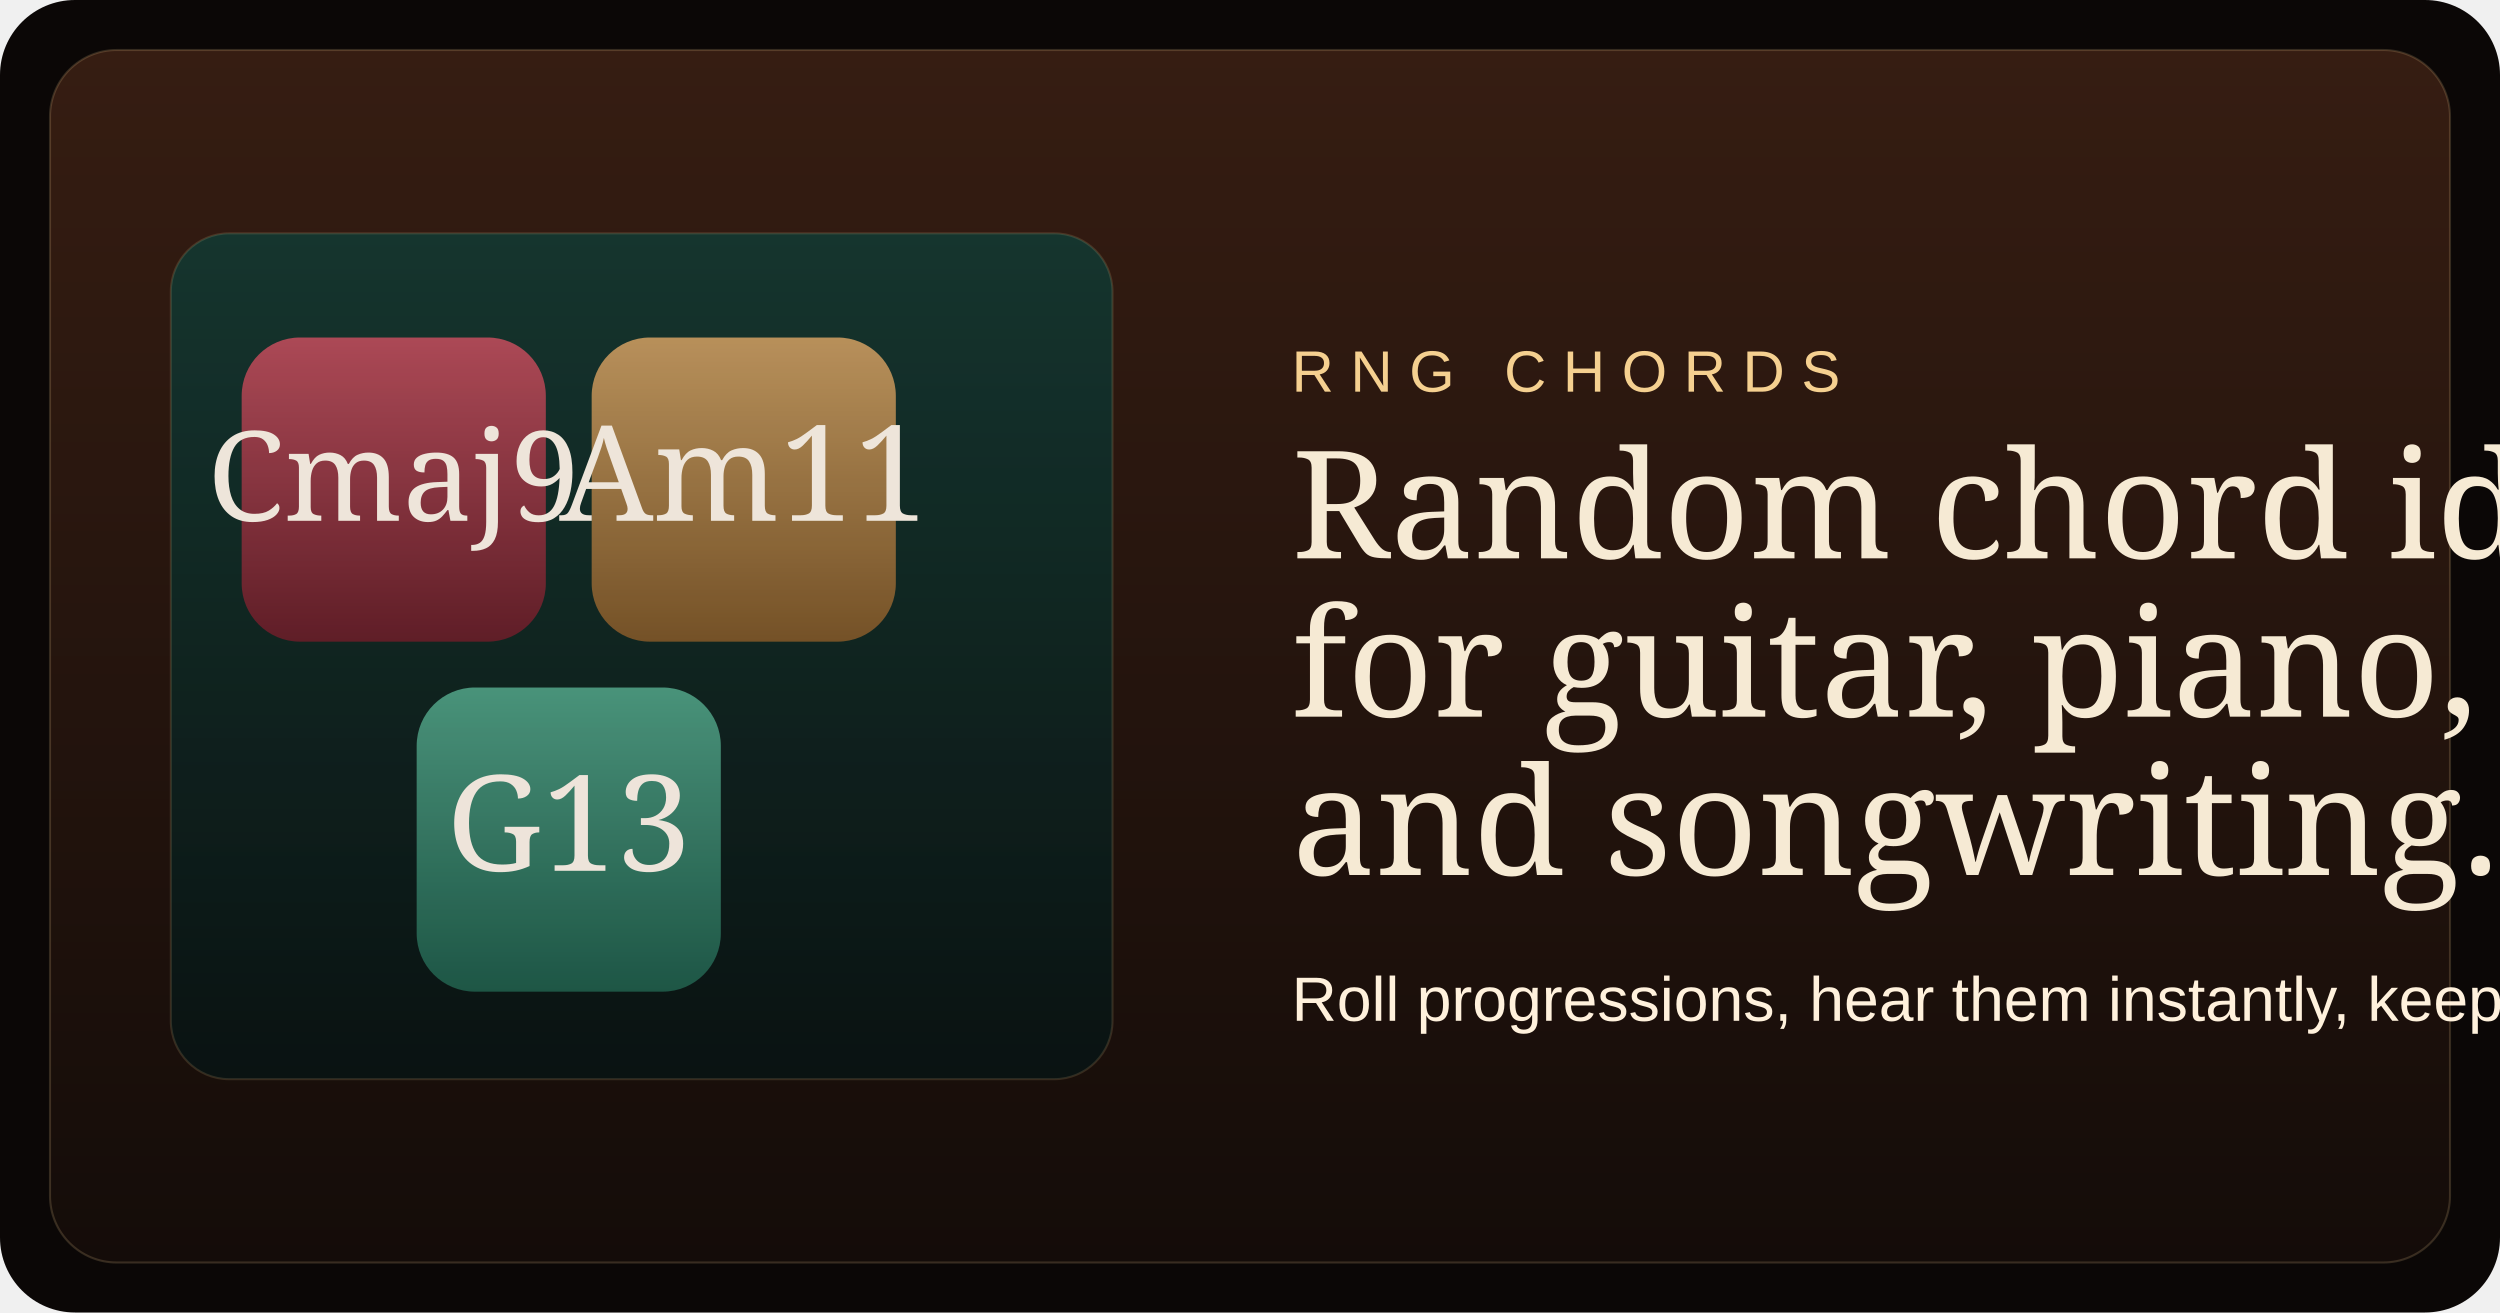
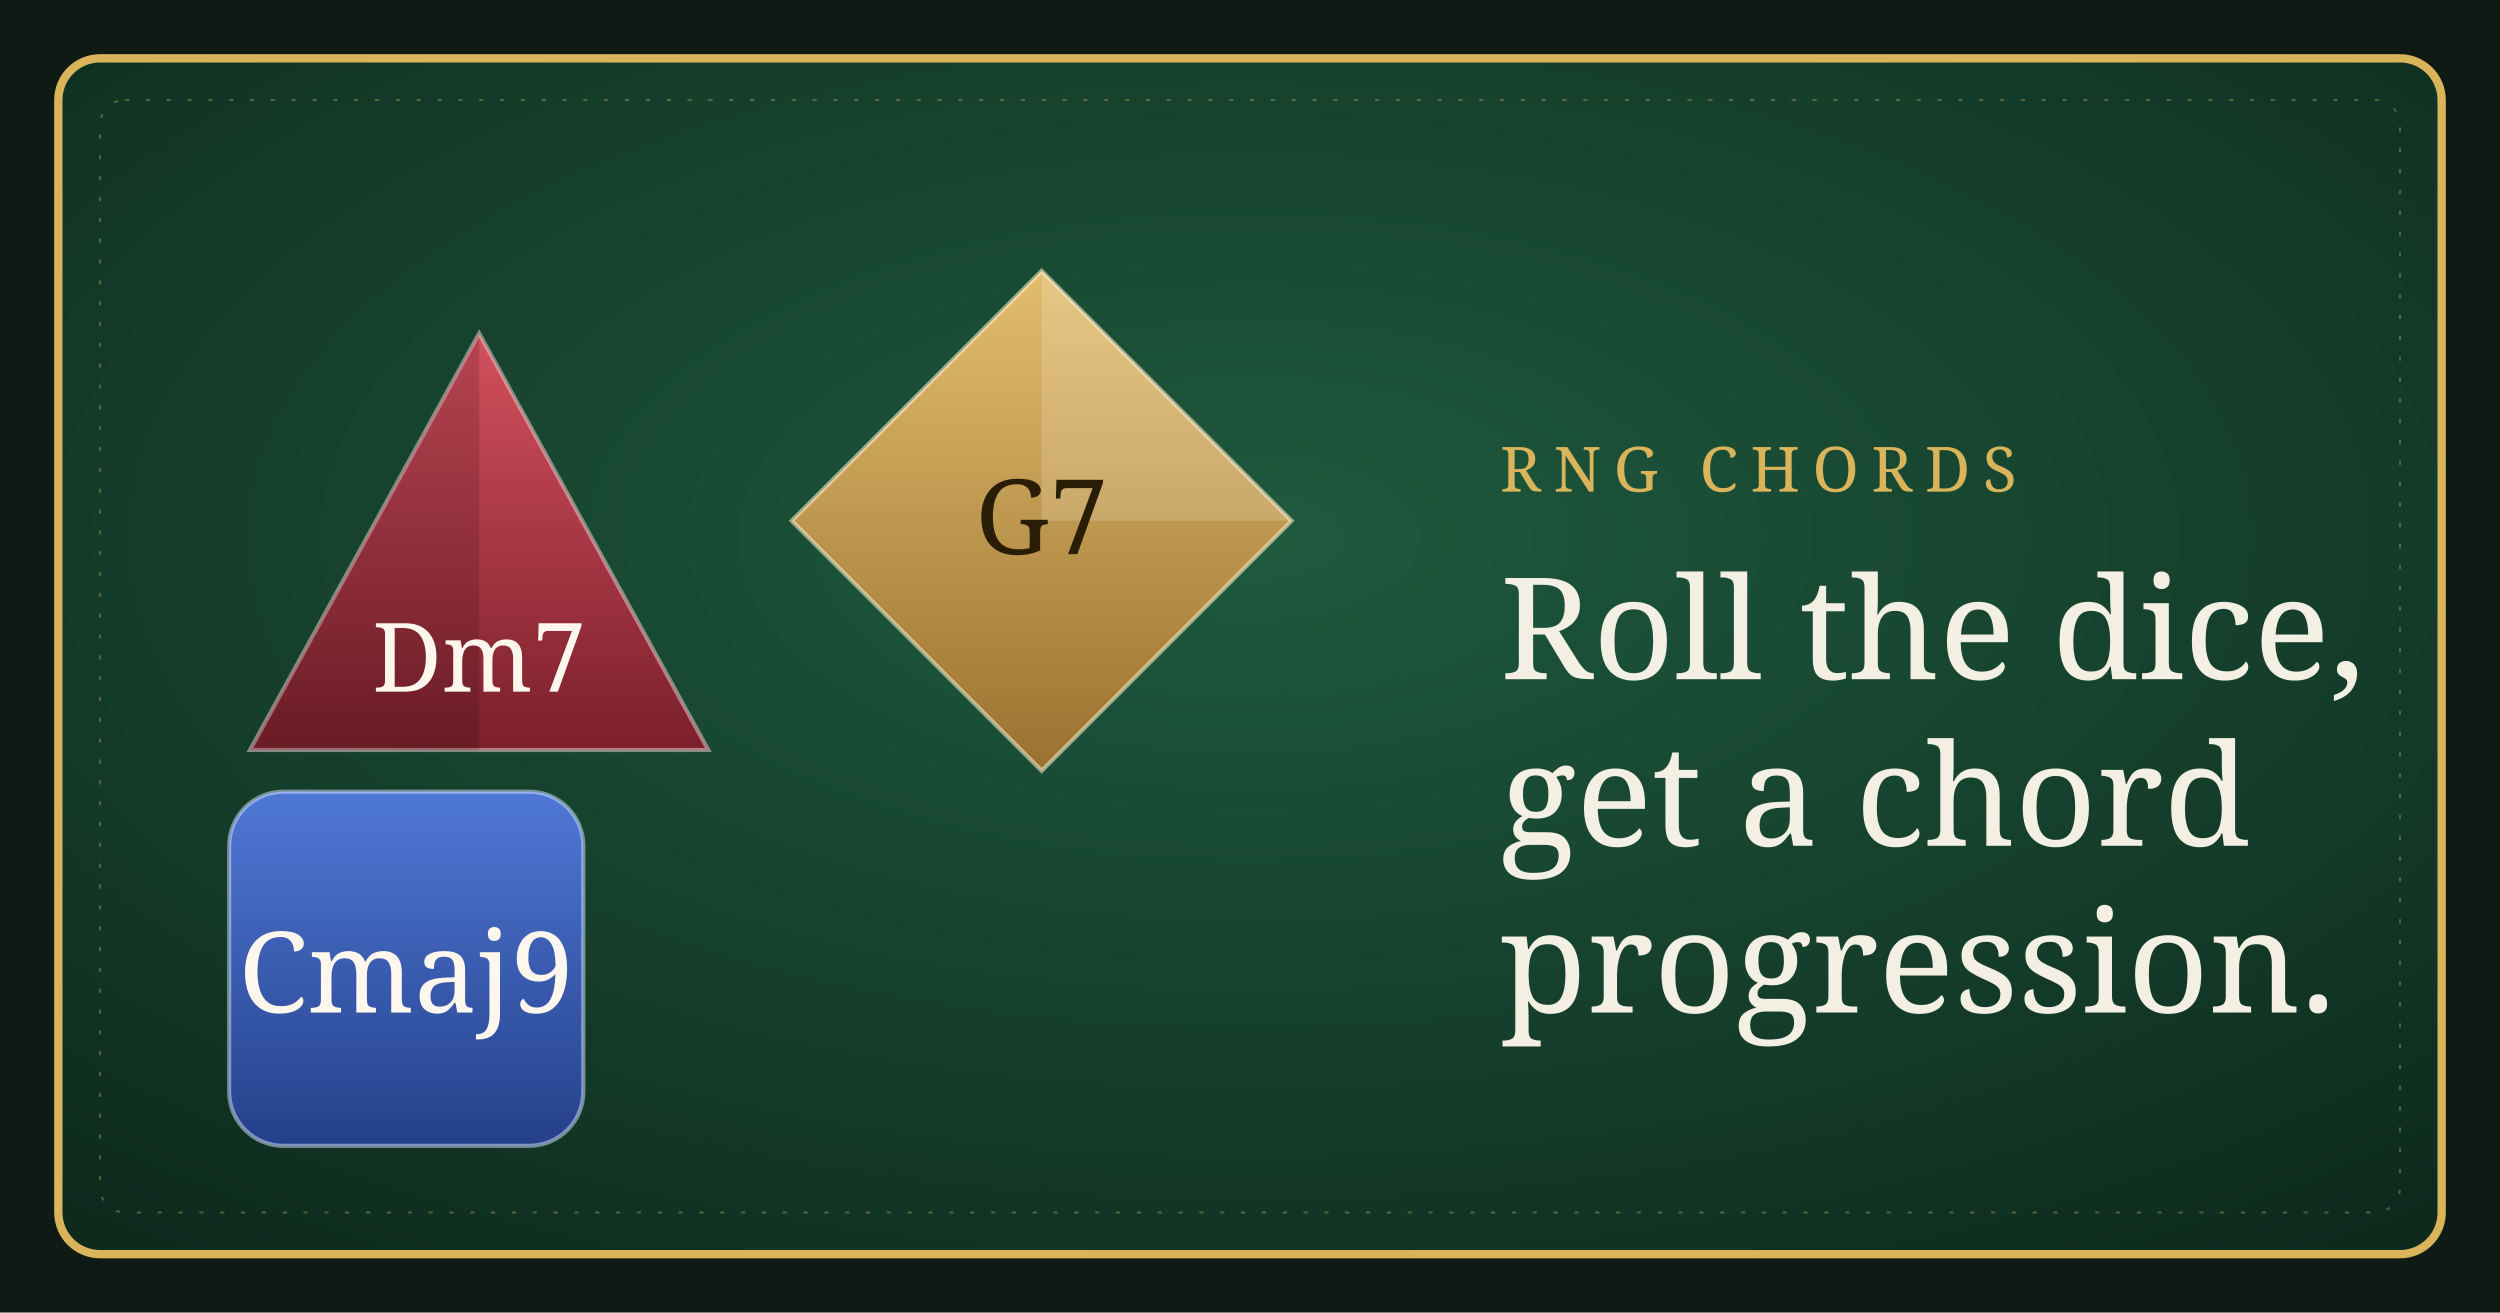
<svg xmlns="http://www.w3.org/2000/svg" width="1200" height="630" viewBox="0 0 1200 630" fill="none">
-   <rect width="1200" height="630" rx="36" fill="#0B0706" />
-   <rect x="24" y="24" width="1152" height="582" rx="32" fill="url(#bg)" stroke="rgba(245,208,144,0.18)" />
-   <g opacity="0.92">
-     <rect x="82" y="112" width="452" height="406" rx="28" fill="url(#panel)" stroke="rgba(245,208,144,0.16)" />
-     <rect x="116" y="162" width="146" height="146" rx="28" fill="url(#die1)" />
-     <rect x="284" y="162" width="146" height="146" rx="28" fill="url(#die2)" />
-     <rect x="200" y="330" width="146" height="146" rx="28" fill="url(#die3)" />
-     <text x="189" y="250" fill="#FFF6EB" font-family="Georgia, serif" font-size="60" text-anchor="middle">Cmaj9</text>
-     <text x="357" y="250" fill="#FFF6EB" font-family="Georgia, serif" font-size="64" text-anchor="middle">Am11</text>
-     <text x="273" y="418" fill="#FFF6EB" font-family="Georgia, serif" font-size="64" text-anchor="middle">G13</text>
+   <rect width="1200" height="630" fill="#0f1a14" />
+   <rect x="28" y="28" width="1144" height="574" rx="20" fill="url(#felt)" stroke="#d9b45a" stroke-width="4" />
+   <rect x="48" y="48" width="1104" height="534" rx="12" stroke="#d9b45a" stroke-opacity="0.35" stroke-dasharray="2 8" />
+   <g transform="translate(110 150)">
+     <polygon points="120,10 230,210 10,210" fill="url(#red)" stroke="#f4d9d9" stroke-opacity="0.5" stroke-width="2" />
+     <polygon points="120,10 120,210 10,210" fill="#000" fill-opacity="0.14" />
+     <text x="120" y="182" fill="#fff7ee" font-family="Georgia, serif" font-size="46" text-anchor="middle">Dm7</text>
  </g>
-   <text x="620" y="188" fill="#F5D090" font-family="Arial, sans-serif" font-size="28" letter-spacing="8">RNG CHORDS</text>
-   <text x="620" y="268" fill="#F6EAD4" font-family="Georgia, serif" font-size="72">Random chord ideas</text>
-   <text x="620" y="344" fill="#F6EAD4" font-family="Georgia, serif" font-size="72">for guitar, piano,</text>
-   <text x="620" y="420" fill="#F6EAD4" font-family="Georgia, serif" font-size="72">and songwriting.</text>
-   <text x="620" y="490" fill="#FFF1DC" font-family="Arial, sans-serif" font-size="30">Roll progressions, hear them instantly, keep the best bits, and export MIDI.</text>
+   <g transform="translate(380 130)">
+     <polygon points="120,0 240,120 120,240 0,120" fill="url(#gold)" stroke="#fff3cf" stroke-opacity="0.55" stroke-width="2" />
+     <polygon points="120,0 240,120 120,120" fill="#fff" fill-opacity="0.16" />
+     <text x="120" y="136" fill="#2a1d06" font-family="Georgia, serif" font-size="50" text-anchor="middle">G7</text>
+   </g>
+   <g transform="translate(110 380)">
+     <rect x="0" y="0" width="170" height="170" rx="26" fill="url(#blue)" stroke="#dbe7ff" stroke-opacity="0.5" stroke-width="2" />
+     <text x="85" y="106" fill="#fff7ee" font-family="Georgia, serif" font-size="54" text-anchor="middle">Cmaj9</text>
+   </g>
+   <text x="720" y="236" fill="#d9b45a" font-family="Georgia, serif" font-size="30" letter-spacing="6">RNG CHORDS</text>
+   <text x="720" y="326" fill="#f3efe2" font-family="Georgia, serif" font-size="68">Roll the dice,</text>
+   <text x="720" y="406" fill="#f3efe2" font-family="Georgia, serif" font-size="68">get a chord</text>
+   <text x="720" y="486" fill="#f3efe2" font-family="Georgia, serif" font-size="68">progression.</text>
  <defs>
-     <linearGradient id="bg" x1="600" y1="24" x2="600" y2="606" gradientUnits="userSpaceOnUse">
-       <stop stop-color="#361D12" />
-       <stop offset="1" stop-color="#140C09" />
+     <radialGradient id="felt" cx="50%" cy="40%" r="75%">
+       <stop stop-color="#1f5a3f" />
+       <stop offset="1" stop-color="#0d2a1d" />
+     </radialGradient>
+     <linearGradient id="red" x1="0" y1="0" x2="0" y2="1">
+       <stop stop-color="#d4505d" />
+       <stop offset="1" stop-color="#7a1f2b" />
    </linearGradient>
-     <linearGradient id="panel" x1="308" y1="112" x2="308" y2="518" gradientUnits="userSpaceOnUse">
-       <stop stop-color="#123731" />
-       <stop offset="1" stop-color="#091312" />
+     <linearGradient id="gold" x1="0" y1="0" x2="0" y2="1">
+       <stop stop-color="#e3bd6e" />
+       <stop offset="1" stop-color="#9a7230" />
    </linearGradient>
-     <linearGradient id="die1" x1="189" y1="162" x2="189" y2="308" gradientUnits="userSpaceOnUse">
-       <stop stop-color="#B64D5C" />
-       <stop offset="1" stop-color="#641E29" />
-     </linearGradient>
-     <linearGradient id="die2" x1="357" y1="162" x2="357" y2="308" gradientUnits="userSpaceOnUse">
-       <stop stop-color="#C39A61" />
-       <stop offset="1" stop-color="#7B5629" />
-     </linearGradient>
-     <linearGradient id="die3" x1="273" y1="330" x2="273" y2="476" gradientUnits="userSpaceOnUse">
-       <stop stop-color="#4C9D83" />
-       <stop offset="1" stop-color="#1E5C4A" />
+     <linearGradient id="blue" x1="0" y1="0" x2="0" y2="1">
+       <stop stop-color="#4f78d6" />
+       <stop offset="1" stop-color="#25408a" />
    </linearGradient>
  </defs>
</svg>
